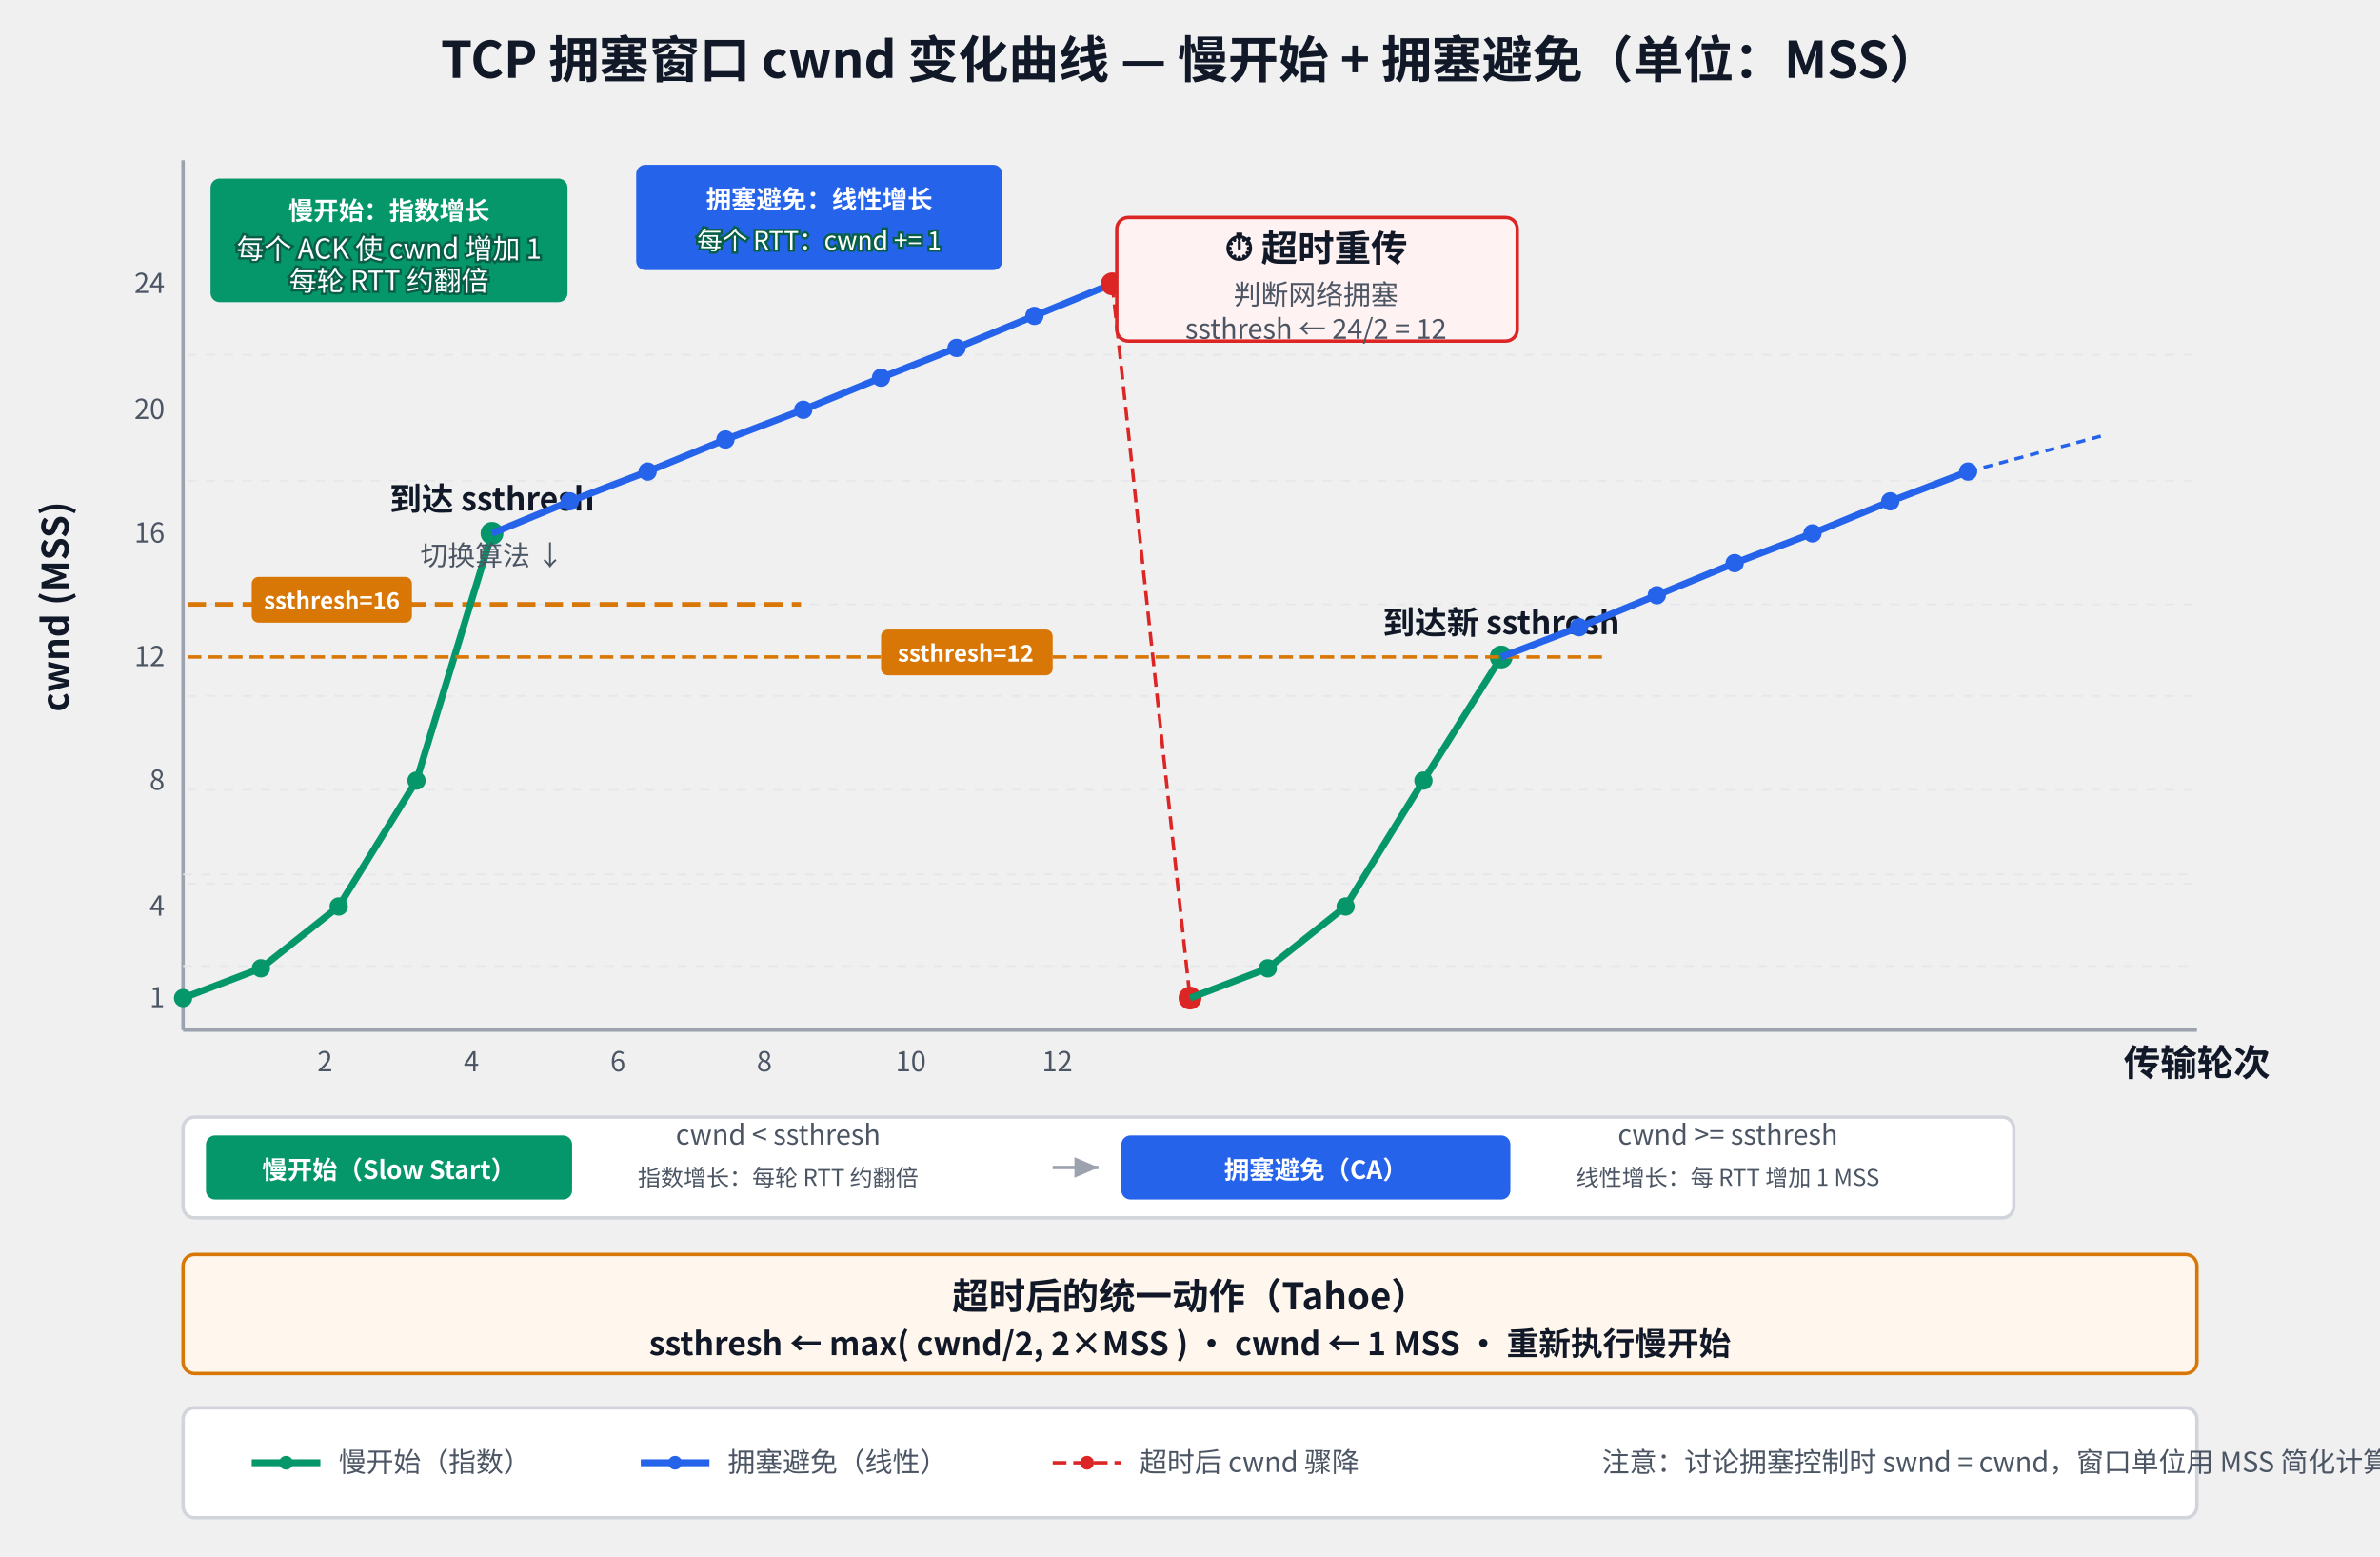
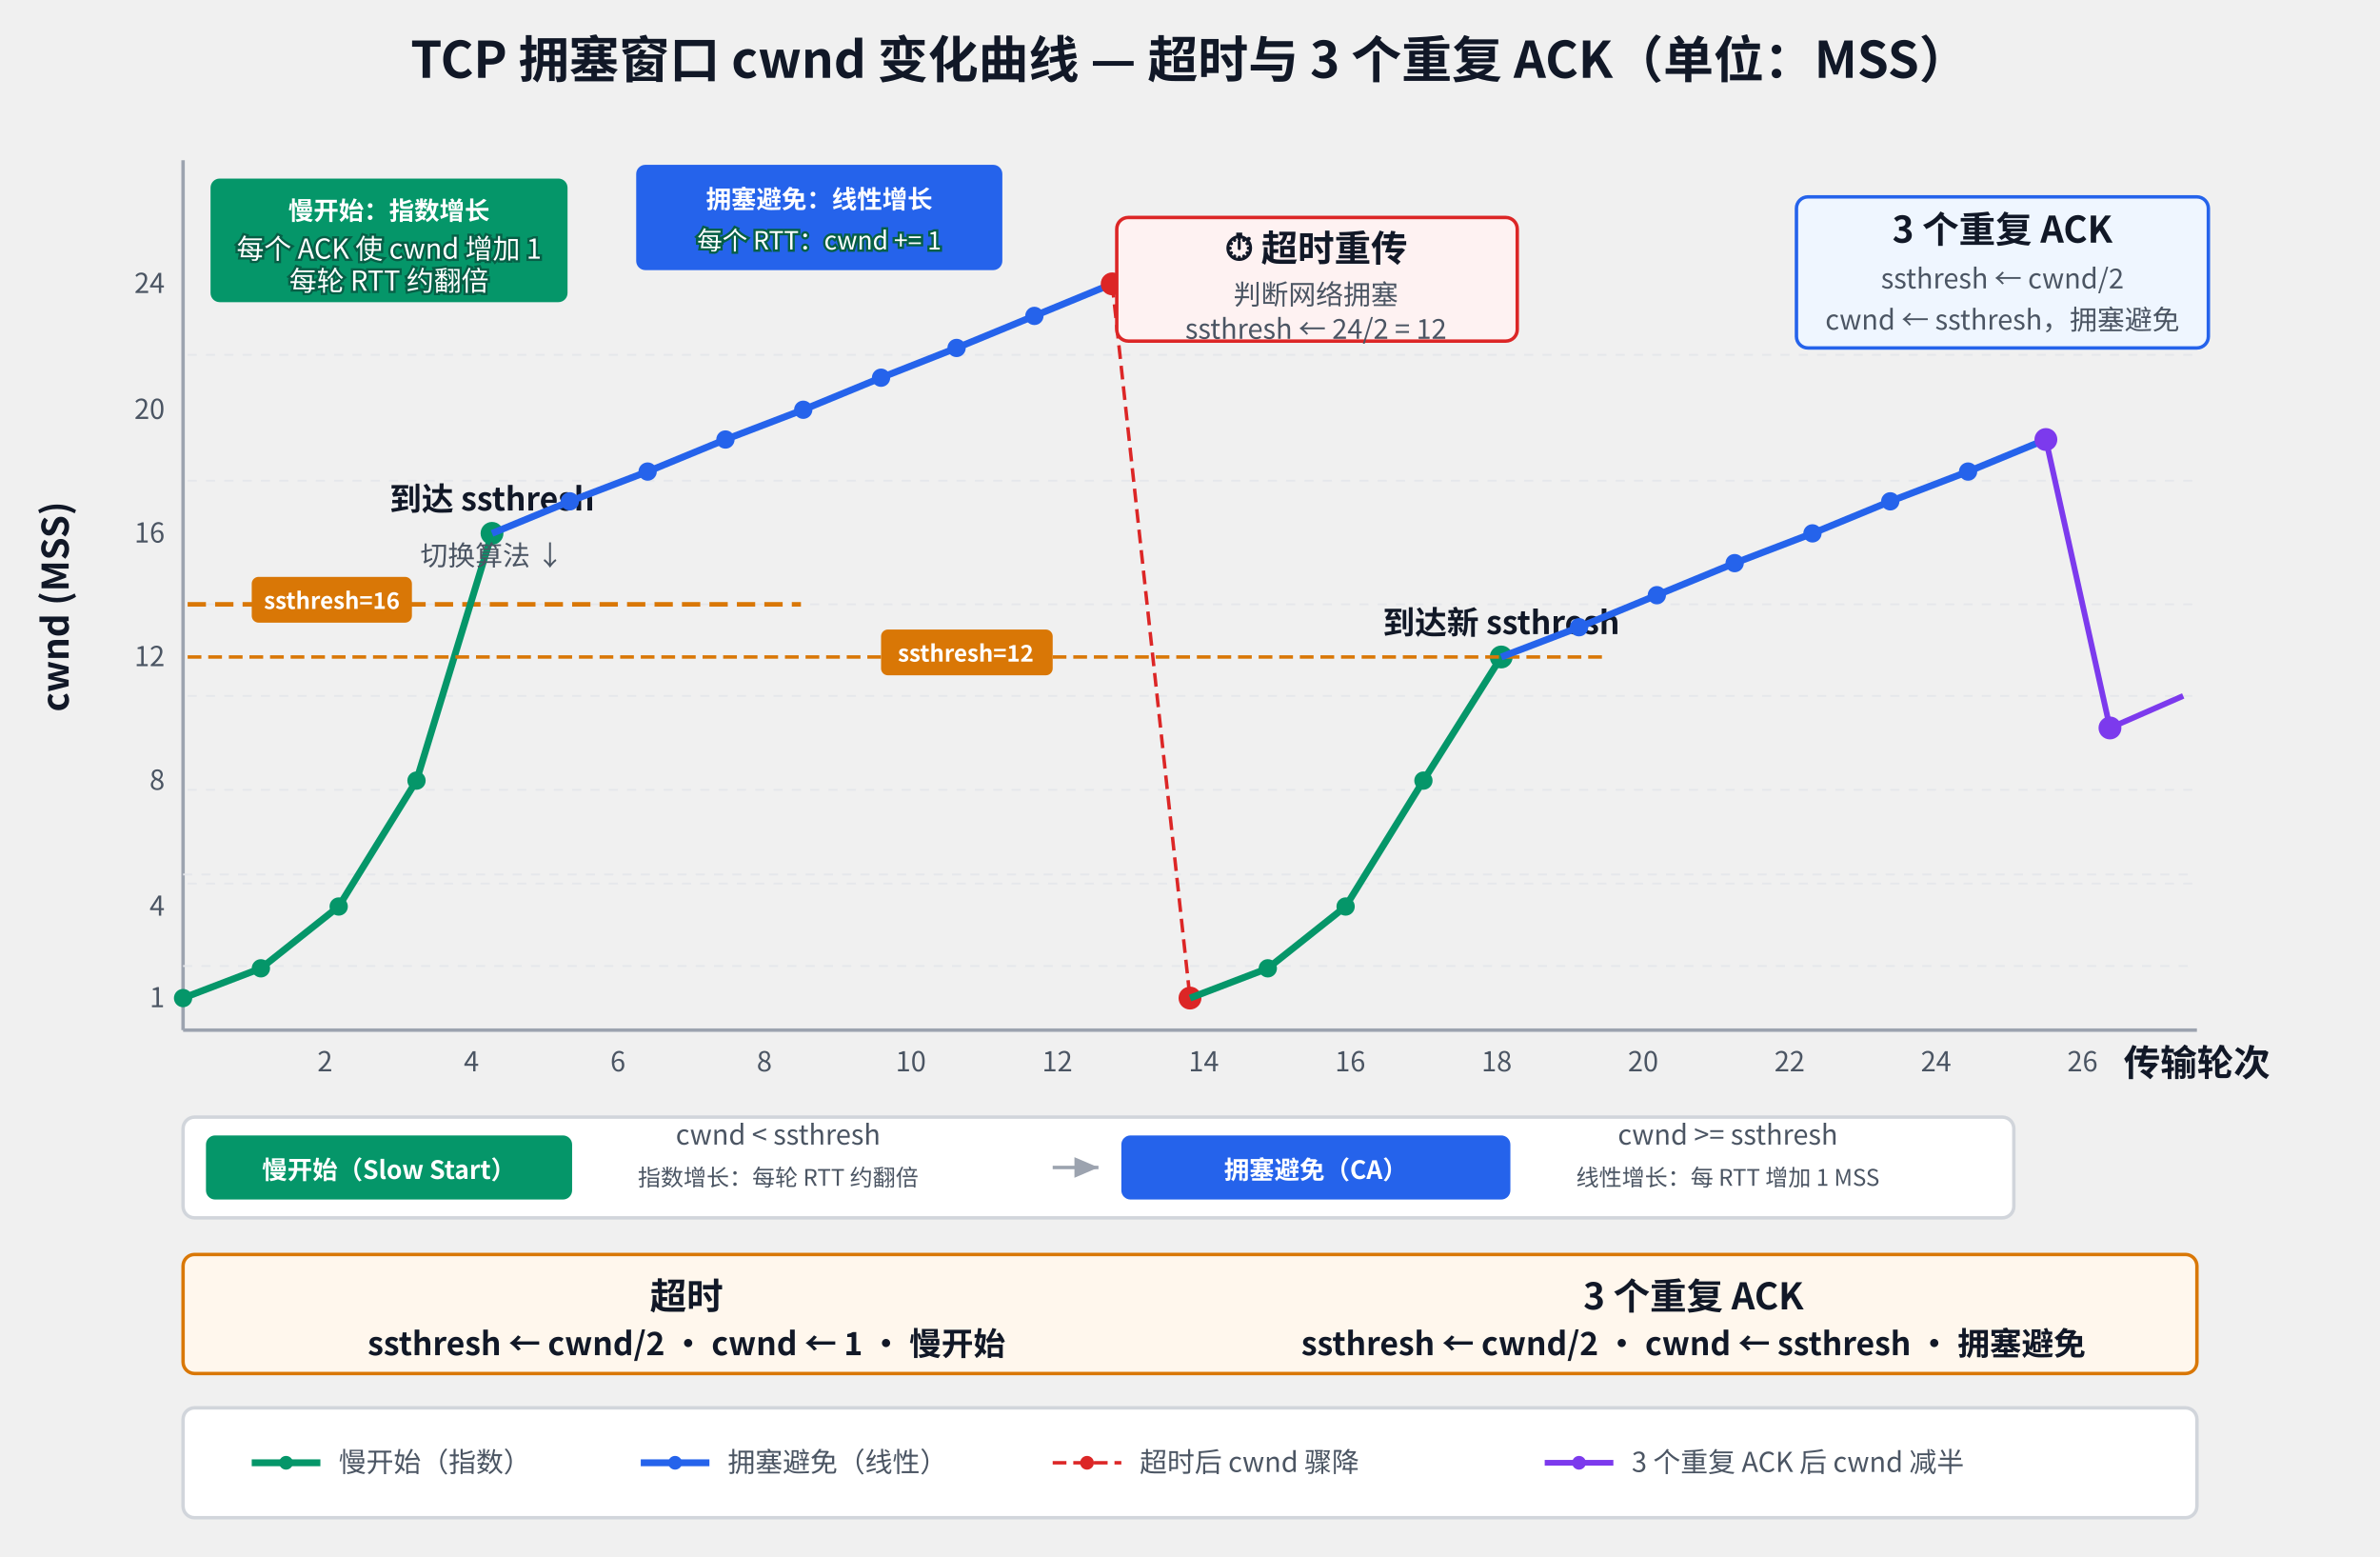
<svg xmlns="http://www.w3.org/2000/svg" width="1040" height="680" viewBox="0 0 1040 680" role="img">
  <style>/* paired-theme-canvas */
svg{background:#f8fafc}
@media(prefers-color-scheme:dark){svg{background:#0b1020}}

    :root{color-scheme:light dark}
    text{font-family:"Microsoft YaHei","Noto Sans CJK SC",Arial,sans-serif}
    .t{font-size:22px;font-weight:700;fill:#111827}
    .sh{font-size:16px;font-weight:700;fill:#111827}
    .ss{font-size:12px;fill:#4b5563}
    .sm{font-size:14px;font-weight:700;fill:#111827}
    .sw{font-size:13px;font-weight:700;fill:#fff}
    .box{fill:#fff;stroke:#d1d5db;stroke-width:1.5}
    .axis{stroke:#9ca3af;stroke-width:1.5}
    .grid{stroke:#e5e7eb;stroke-width:0.8;stroke-dasharray:4,4}
    .cv-ss{fill:none;stroke:#059669;stroke-width:3}
    .cv-ca{fill:none;stroke:#2563eb;stroke-width:3}
    .cv-to{fill:none;stroke:#dc2626;stroke-width:1.5;stroke-dasharray:6,3}
+     .cv-fast{fill:none;stroke:#7c3aed;stroke-width:2.5}
    .cv-ss2{fill:none;stroke:#059669;stroke-width:3}
    .cv-ca2{fill:none;stroke:#2563eb;stroke-width:3}
    .dot{fill:#059669}
    .dot-b{fill:#2563eb}
    .dot-r{fill:#dc2626}
+     .dot-p{fill:#7c3aed}
    .tag-g{fill:#059669}
    .tag-b{fill:#2563eb}
    .tag-r{fill:#dc2626}
    .tag-a{fill:#d97706}
    .f-blue{fill:#eff6ff;stroke:#2563eb;stroke-width:1.5}
    .f-green{fill:#ecfdf5;stroke:#059669;stroke-width:1.5}
    .f-red{fill:#fef2f2;stroke:#dc2626;stroke-width:1.5}
    .f-amber{fill:#fff7ed;stroke:#d97706;stroke-width:1.5}
    .lb-blue{fill:#dbeafe}
    .lb-green{fill:#d1fae5}
    .lb-red{fill:#fee2e2}
    @media(prefers-color-scheme:dark){
      .t,.sh,.sm{fill:#e5e7eb}
      .ss{fill:#9ca3af}
      .box{fill:#111827;stroke:#374151}
      .axis{stroke:#4b5563}
      .grid{stroke:#1f2937}
      .cv-ss{stroke:#10b981}
      .cv-ca{stroke:#3b82f6}
      .cv-ss2{stroke:#10b981}
      .cv-ca2{stroke:#3b82f6}
      .cv-to{stroke:#f87171}
+       .cv-fast{stroke:#c4b5fd}
      .dot{fill:#10b981}
      .dot-b{fill:#3b82f6}
      .dot-r{fill:#f87171}
+       .dot-p{fill:#c4b5fd}
      .tag-g{fill:#047857}
      .tag-b{fill:#1d4ed8}
      .tag-r{fill:#b91c1c}
      .tag-a{fill:#b45309}
      .f-blue{fill:#0f1d33;stroke:#1e40af}
      .f-green{fill:#0a1e14;stroke:#047857}
      .f-red{fill:#2e0a0a;stroke:#991b1b}
      .f-amber{fill:#2a1f06;stroke:#92400e}
      .lb-blue{fill:#0c1929}
      .lb-green{fill:#071a10}
      .lb-red{fill:#220808}
    }
    /* contrast-audit-fix */
  .contrast-label{fill:#fff;paint-order:stroke fill;stroke:#065f46;stroke-width:2px}@media(prefers-color-scheme:dark){.contrast-label{stroke:#052e16}}
  </style>
-   <text x="520" y="34" text-anchor="middle" class="t">TCP 拥塞窗口 cwnd 变化曲线 — 慢开始 + 拥塞避免（单位：MSS）</text>
+   <text x="520" y="34" text-anchor="middle" class="t">TCP 拥塞窗口 cwnd 变化曲线 — 超时与 3 个重复 ACK（单位：MSS）</text>
  <line x1="80" y1="450" x2="960" y2="450" class="axis" />
  <line x1="80" y1="70" x2="80" y2="450" class="axis" />
  <text x="960" y="470" text-anchor="middle" class="sh">传输轮次</text>
  <text x="30" y="265" text-anchor="middle" class="sh" transform="rotate(-90,30,265)">cwnd (MSS)</text>
  <line x1="80" y1="422" x2="960" y2="422" class="grid" />
  <line x1="80" y1="382" x2="960" y2="382" class="grid" />
  <text x="72" y="440" text-anchor="end" class="ss">1</text>
  <text x="72" y="400" text-anchor="end" class="ss">4</text>
  <text x="72" y="345" text-anchor="end" class="ss">8</text>
  <text x="72" y="291" text-anchor="end" class="ss">12</text>
  <text x="72" y="237" text-anchor="end" class="ss">16</text>
  <text x="72" y="183" text-anchor="end" class="ss">20</text>
  <text x="72" y="128" text-anchor="end" class="ss">24</text>
  <line x1="82" y1="386" x2="960" y2="386" class="grid" />
  <line x1="82" y1="345" x2="960" y2="345" class="grid" />
  <line x1="82" y1="304" x2="960" y2="304" class="grid" />
  <line x1="82" y1="264" x2="960" y2="264" class="grid" />
  <line x1="82" y1="210" x2="960" y2="210" class="grid" />
  <line x1="82" y1="155" x2="960" y2="155" class="grid" />
  <line x1="82" y1="264" x2="350" y2="264" stroke="#d97706" stroke-width="2" stroke-dasharray="8,4" />
  <rect x="110" y="252" width="70" height="20" rx="3" class="tag-a" />
  <text x="145" y="266" text-anchor="middle" class="sw" style="font-size:10px;">ssthresh=16</text>
  <text x="142" y="468" text-anchor="middle" class="ss">2</text>
  <text x="206" y="468" text-anchor="middle" class="ss">4</text>
  <text x="270" y="468" text-anchor="middle" class="ss">6</text>
  <text x="334" y="468" text-anchor="middle" class="ss">8</text>
  <text x="398" y="468" text-anchor="middle" class="ss">10</text>
  <text x="462" y="468" text-anchor="middle" class="ss">12</text>
+   <text x="526" y="468" text-anchor="middle" class="ss">14</text>
+   <text x="590" y="468" text-anchor="middle" class="ss">16</text>
+   <text x="654" y="468" text-anchor="middle" class="ss">18</text>
+   <text x="718" y="468" text-anchor="middle" class="ss">20</text>
+   <text x="782" y="468" text-anchor="middle" class="ss">22</text>
+   <text x="846" y="468" text-anchor="middle" class="ss">24</text>
+   <text x="910" y="468" text-anchor="middle" class="ss">26</text>
  <polyline points="80,436 114,423 148,396 182,341 215,233" class="cv-ss" />
  <circle cx="80" cy="436" r="4" class="dot" />
  <circle cx="114" cy="423" r="4" class="dot" />
  <circle cx="148" cy="396" r="4" class="dot" />
  <circle cx="182" cy="341" r="4" class="dot" />
  <circle cx="215" cy="233" r="5" class="dot" />
  <text x="215" y="223" text-anchor="middle" class="sm" fill="#059669">到达 ssthresh</text>
  <text x="215" y="247" text-anchor="middle" class="ss" fill="#d97706">切换算法 ↓</text>
  <rect x="92" y="78" width="156" height="54" rx="4" class="tag-g" />
  <text x="170" y="96" text-anchor="middle" class="sw" style="font-size:11px;">慢开始：指数增长</text>
  <text x="170" y="113" text-anchor="middle" class="ss contrast-label">每个 ACK 使 cwnd 增加 1</text>
  <text x="170" y="127" text-anchor="middle" class="ss contrast-label">每轮 RTT 约翻倍</text>
  <polyline points="215,233 249,219 283,206 317,192 351,179 385,165 418,152 452,138 486,124" class="cv-ca" />
  <circle cx="249" cy="219" r="4" class="dot-b" />
  <circle cx="283" cy="206" r="4" class="dot-b" />
  <circle cx="317" cy="192" r="4" class="dot-b" />
  <circle cx="351" cy="179" r="4" class="dot-b" />
  <circle cx="385" cy="165" r="4" class="dot-b" />
  <circle cx="418" cy="152" r="4" class="dot-b" />
  <circle cx="452" cy="138" r="4" class="dot-b" />
  <circle cx="486" cy="124" r="5" class="dot-r" />
  <rect x="278" y="72" width="160" height="46" rx="4" class="tag-b" />
  <text x="358" y="91" text-anchor="middle" class="sw" style="font-size:11px;">拥塞避免：线性增长</text>
  <text x="358" y="109" text-anchor="middle" class="ss contrast-label" style="font-size:11px;">每个 RTT：cwnd += 1</text>
  <line x1="486" y1="124" x2="520" y2="436" class="cv-to" />
  <circle cx="520" cy="436" r="5" class="dot-r" />
  <rect x="488" y="95" width="175" height="54" rx="5" class="f-red" />
  <text x="575" y="114" text-anchor="middle" class="sh" fill="#991b1b">⏱ 超时重传</text>
  <text x="575" y="133" text-anchor="middle" class="ss">判断网络拥塞</text>
  <text x="575" y="148" text-anchor="middle" class="ss">ssthresh ← 24/2 = 12</text>
  <polyline points="520,436 554,423 588,396 622,341 656,287" class="cv-ss2" />
  <circle cx="554" cy="423" r="4" class="dot" />
  <circle cx="588" cy="396" r="4" class="dot" />
  <circle cx="622" cy="341" r="4" class="dot" />
  <circle cx="656" cy="287" r="5" class="dot" />
  <text x="656" y="277" text-anchor="middle" class="sm" fill="#059669">到达新 ssthresh</text>
  <line x1="82" y1="287" x2="700" y2="287" stroke="#d97706" stroke-width="1.5" stroke-dasharray="6,3" />
  <rect x="385" y="275" width="75" height="20" rx="3" class="tag-a" />
  <text x="422" y="289" text-anchor="middle" class="sw" style="font-size:10px;">ssthresh=12</text>
-   <polyline points="656,287 690,274 724,260 758,246 792,233 826,219 860,206" class="cv-ca2" />
+   <polyline points="656,287 690,274 724,260 758,246 792,233 826,219 860,206 894,192" class="cv-ca2" />
  <circle cx="690" cy="274" r="4" class="dot-b" />
  <circle cx="724" cy="260" r="4" class="dot-b" />
  <circle cx="758" cy="246" r="4" class="dot-b" />
  <circle cx="792" cy="233" r="4" class="dot-b" />
  <circle cx="826" cy="219" r="4" class="dot-b" />
  <circle cx="860" cy="206" r="4" class="dot-b" />
-   <line x1="860" y1="206" x2="920" y2="190" stroke="#2563eb" stroke-width="1.5" stroke-dasharray="4,3" />
+   <circle cx="894" cy="192" r="5" class="dot-p" />
+   <line x1="894" y1="192" x2="922" y2="318" class="cv-fast" />
+   <circle cx="922" cy="318" r="5" class="dot-p" />
+   <line x1="922" y1="318" x2="954" y2="304" class="cv-fast" />
+   <rect x="785" y="86" width="180" height="66" rx="5" class="f-blue" />
+   <text x="875" y="106" text-anchor="middle" class="sh" fill="#7c3aed">3 个重复 ACK</text>
+   <text x="875" y="126" text-anchor="middle" class="ss">ssthresh ← cwnd/2</text>
+   <text x="875" y="144" text-anchor="middle" class="ss">cwnd ← ssthresh，拥塞避免</text>
  <rect x="80" y="488" width="800" height="44" rx="5" class="box" />
  <rect x="90" y="496" width="160" height="28" rx="4" class="tag-g" />
  <text x="170" y="515" text-anchor="middle" class="sw" style="font-size:11px;">慢开始（Slow Start）</text>
  <text x="340" y="500" text-anchor="middle" class="ss">cwnd &lt; ssthresh</text>
  <text x="340" y="518" text-anchor="middle" class="ss" style="font-size:10px;">指数增长：每轮 RTT 约翻倍</text>
  <line x1="460" y1="510" x2="480" y2="510" stroke="#9ca3af" stroke-width="1.5" marker-end="url(#ar)" />
  <rect x="490" y="496" width="170" height="28" rx="4" class="tag-b" />
  <text x="575" y="515" text-anchor="middle" class="sw" style="font-size:11px;">拥塞避免（CA）</text>
  <text x="755" y="500" text-anchor="middle" class="ss">cwnd &gt;= ssthresh</text>
  <text x="755" y="518" text-anchor="middle" class="ss" style="font-size:10px;">线性增长：每 RTT 增加 1 MSS</text>
  <defs>
    <marker id="ar" markerWidth="7" markerHeight="6" refX="7" refY="3" orient="auto">
      <polygon points="0 0, 7 3, 0 6" fill="#9ca3af" />
    </marker>
  </defs>
  <rect x="80" y="548" width="880" height="52" rx="5" class="f-amber" />
-   <text x="520" y="572" text-anchor="middle" class="sh" fill="#92400e">超时后的统一动作（Tahoe）</text>
-   <text x="520" y="592" text-anchor="middle" class="sm">ssthresh ← max( cwnd/2, 2×MSS )  ·  cwnd ← 1 MSS  ·  重新执行慢开始</text>
+   <text x="300" y="572" text-anchor="middle" class="sh" fill="#92400e">超时</text>
+   <text x="300" y="592" text-anchor="middle" class="sm">ssthresh ← cwnd/2 · cwnd ← 1 · 慢开始</text>
+   <text x="740" y="572" text-anchor="middle" class="sh" fill="#7c3aed">3 个重复 ACK</text>
+   <text x="740" y="592" text-anchor="middle" class="sm">ssthresh ← cwnd/2 · cwnd ← ssthresh · 拥塞避免</text>
  <rect x="80" y="615" width="880" height="48" rx="5" class="box" />
  <line x1="110" y1="639" x2="140" y2="639" class="cv-ss" />
  <circle cx="125" cy="639" r="3" class="dot" />
  <text x="148" y="643" class="ss">慢开始（指数）</text>
  <line x1="280" y1="639" x2="310" y2="639" class="cv-ca" />
  <circle cx="295" cy="639" r="3" class="dot-b" />
  <text x="318" y="643" class="ss">拥塞避免（线性）</text>
  <line x1="460" y1="639" x2="490" y2="639" class="cv-to" />
  <circle cx="475" cy="639" r="3" class="dot-r" />
  <text x="498" y="643" class="ss">超时后 cwnd 骤降</text>
-   <text x="700" y="643" class="ss">注意：讨论拥塞控制时 swnd = cwnd，窗口单位用 MSS 简化计算</text>
+   <line x1="675" y1="639" x2="705" y2="639" class="cv-fast" />
+   <circle cx="690" cy="639" r="3" class="dot-p" />
+   <text x="713" y="643" class="ss">3 个重复 ACK 后 cwnd 减半</text>
</svg>
